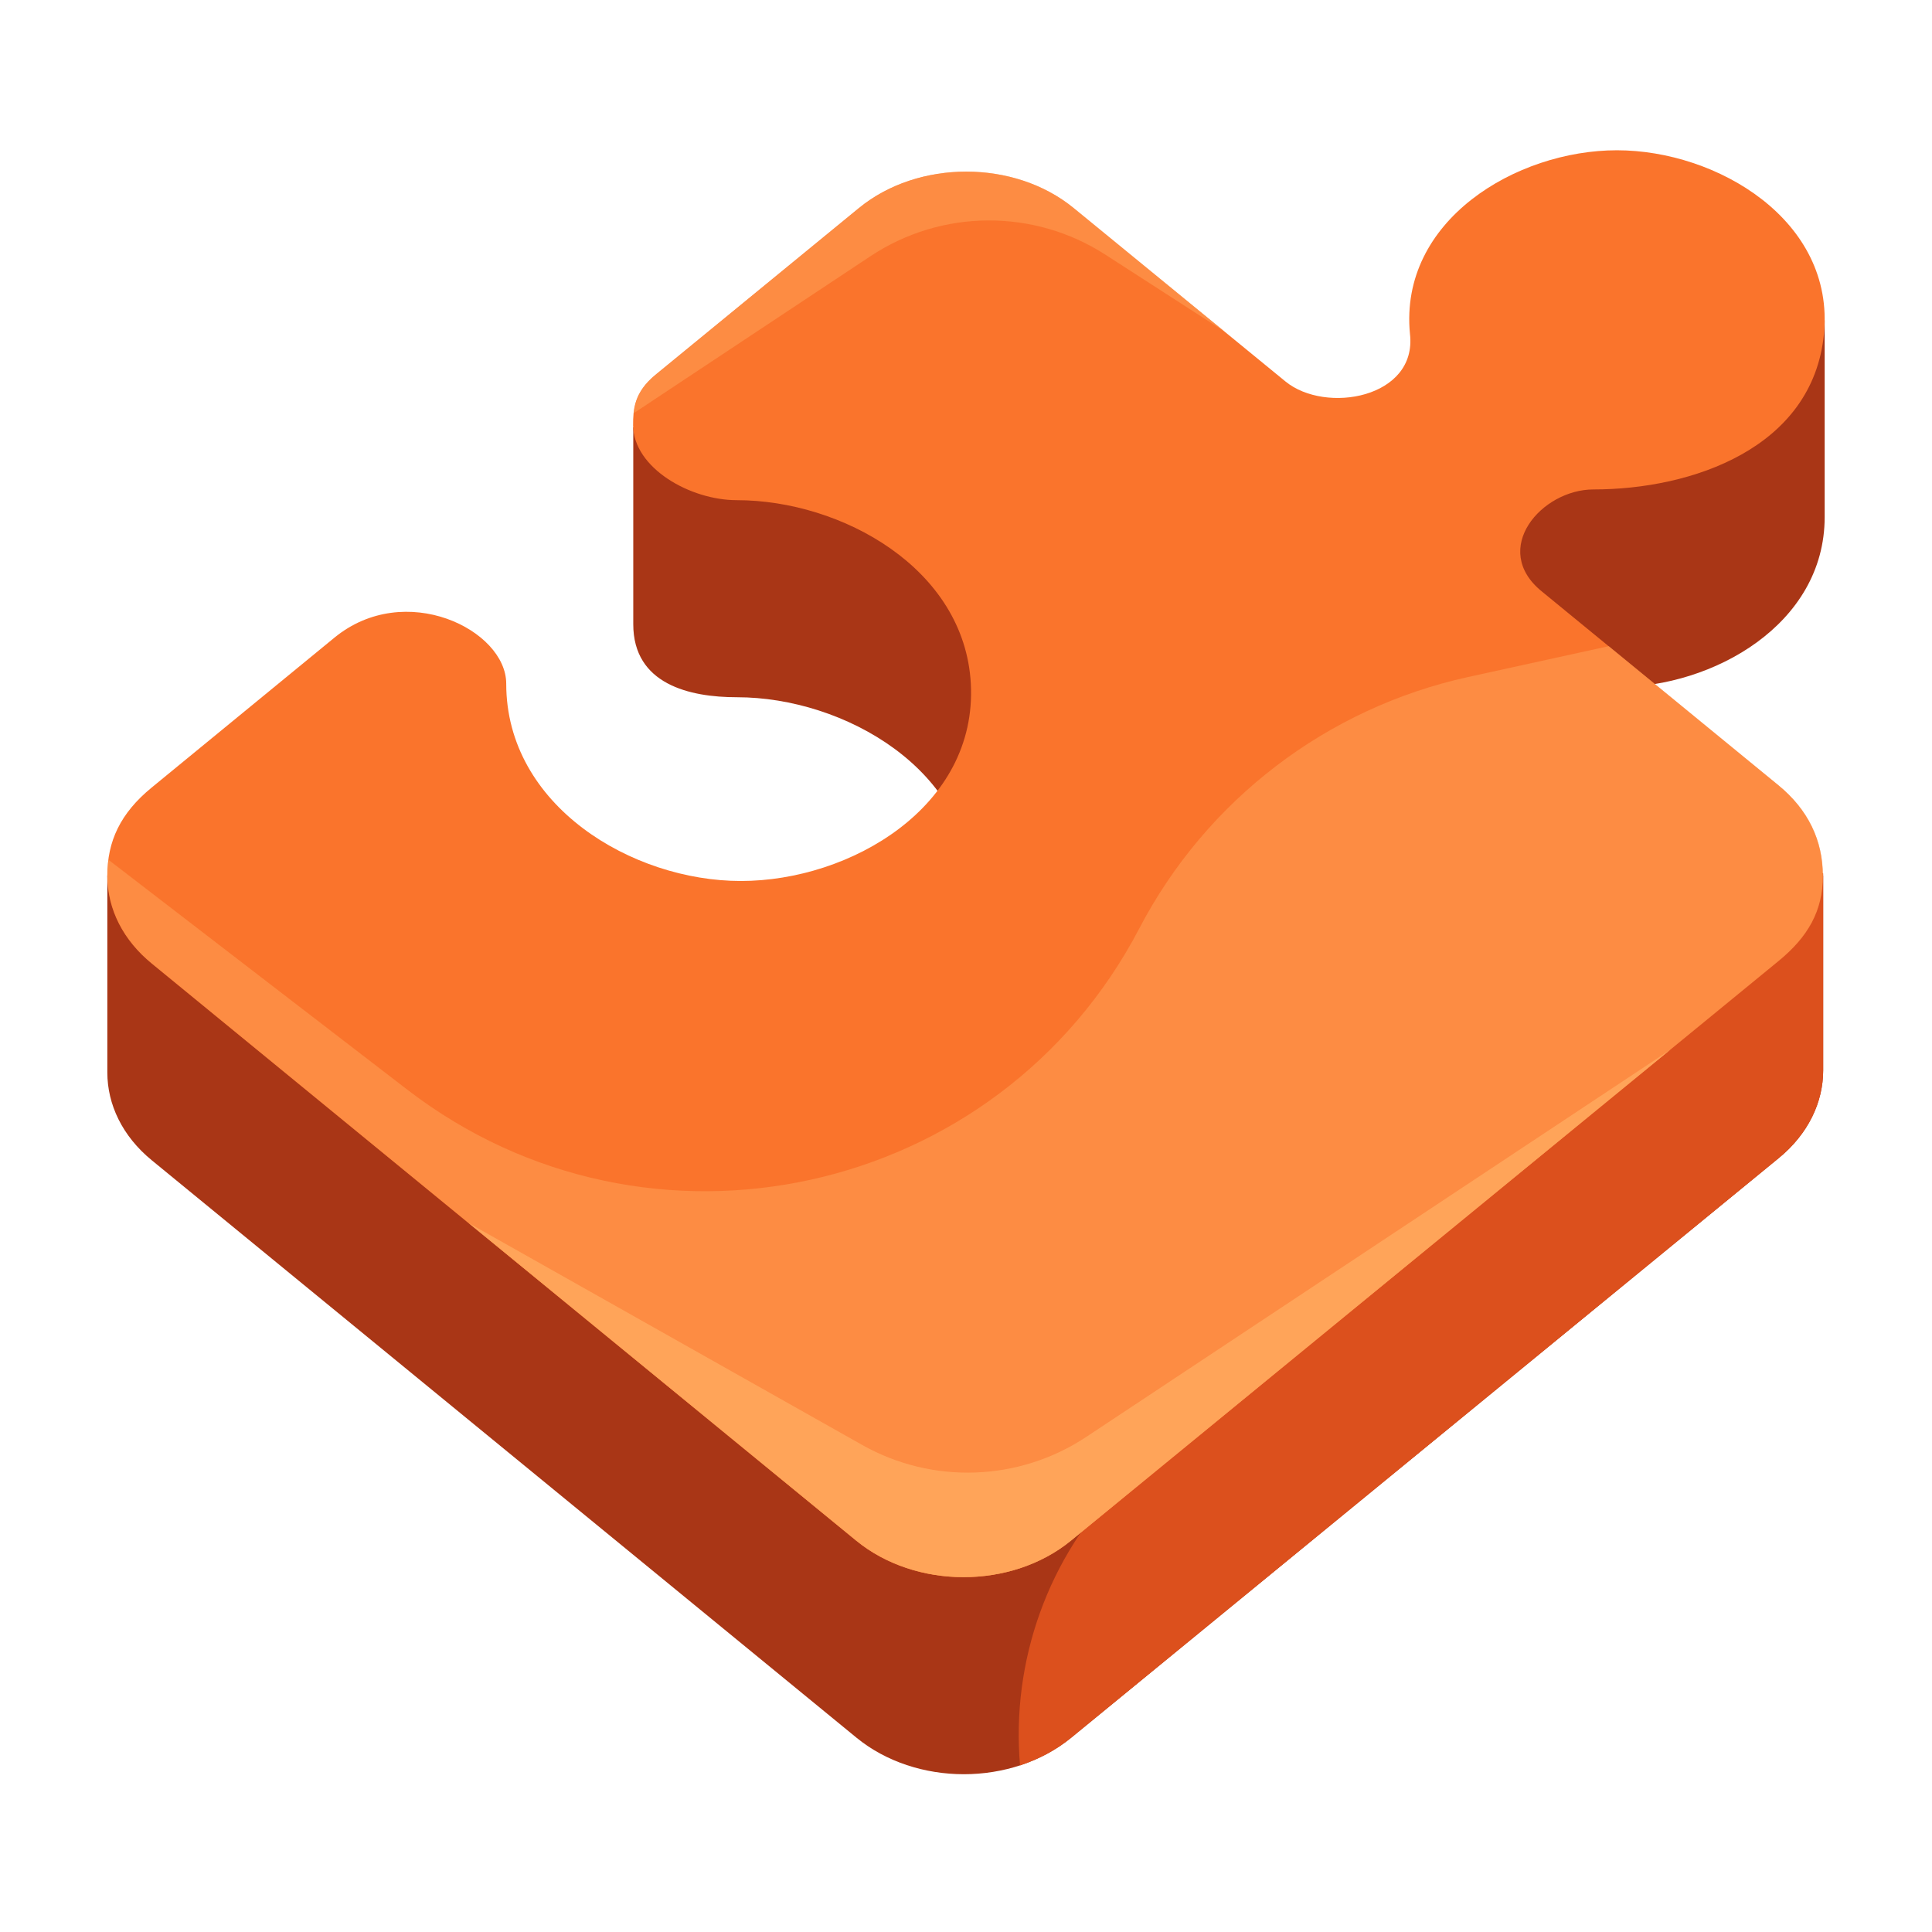
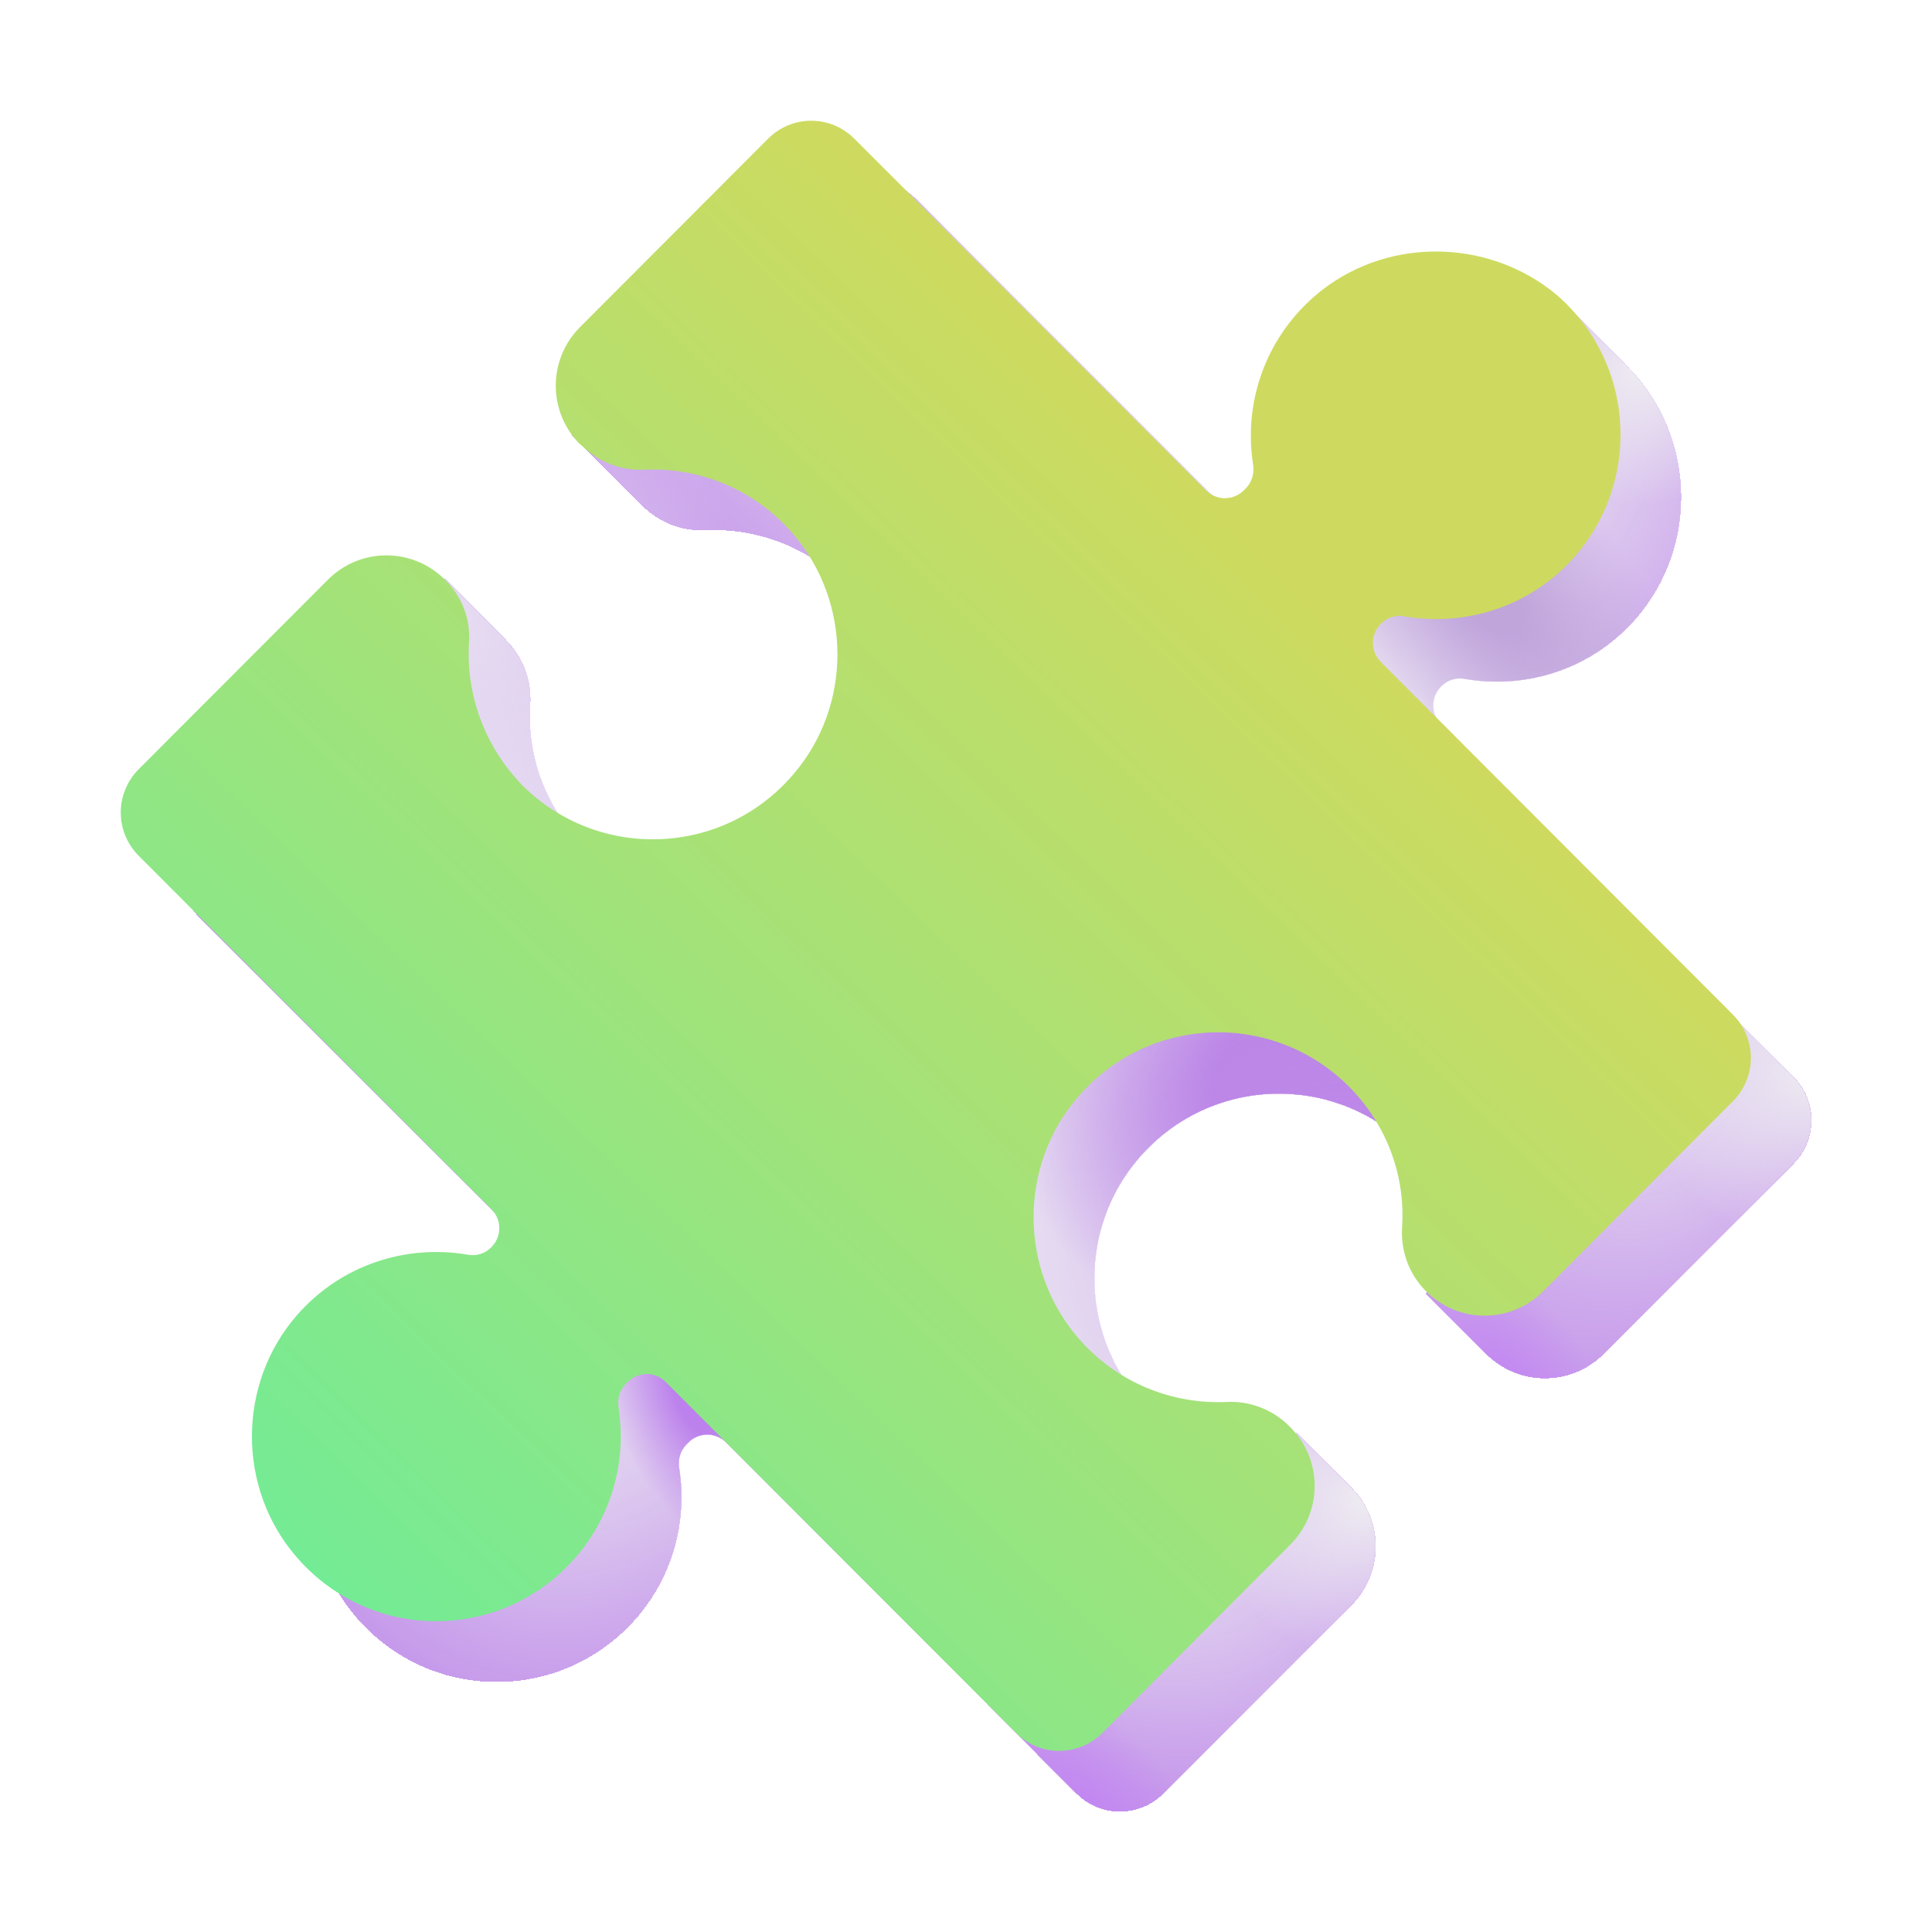
- <svg xmlns="http://www.w3.org/2000/svg" fill="none" height="90" viewBox="0 0 90 90" width="90">
-   <path clip-rule="evenodd" d="m67.882 14.92-0 17.09h7.448c4.475 0 9.67-2.93 9.67-7.92v-9.17zm-38.382 4.99v9.17c0 2.797 2.626 3.4 4.83 3.4 5 0 10.91 3.398 10.91 8.95h1v-21.52zm-24.5 30.05v-9.17l39.965 10 39.965-10v9.07c0 1.48-.69 2.96-2.07 4.09l-32.96 27c-1.38 1.13-3.19 1.7-5 1.7s-3.62-.57-5-1.7l-32.83-26.9c-1.38-1.13-2.07-2.61-2.07-4.09z" fill="#a93616" fill-rule="evenodd" />
-   <path clip-rule="evenodd" d="m82.995 39.826c-1.216.27-2.379.878-3.339 1.839l-27.295 27.295c-3.576 3.576-5.257 8.464-4.844 13.278.868-.284 1.682-.714 2.384-1.289l32.96-27c1.38-1.13 2.07-2.61 2.07-4.09v-9.17s-.87-.476-1.936-.864z" fill="#dc501d" fill-rule="evenodd" />
-   <path d="m75.322 7c4.673 0 10.164 3.272 9.644 8.56-.523 5.314-6.14 7.24-10.734 7.24-2.433 0-4.824 2.789-2.41 4.75l11.02 9.03c1.385 1.134 2.07 2.569 2.07 4.21s-.694 2.853-2.07 3.98l-32.96 27c-1.38 1.13-3.19 1.7-5 1.7s-3.62-.57-5-1.7l-32.82-26.89c-1.301-1.065-2.063-2.498-2.063-4.09 0-1.593.604-2.905 2.063-4.1l8.51-6.98c3.3-2.711 8.01-.369 8.01 2.14 0 5.686 5.861 9.19 10.93 9.19 5.101 0 11.02-3.463 10.713-9.19-.289-5.376-6.029-8.55-10.903-8.55-2.172 0-4.802-1.496-4.83-3.48 0-.761.046-1.54 1.04-2.36l9.48-7.77c2.76-2.26 7.24-2.26 10 0l9.87 8.08c1.869 1.53 6.139.77 5.8-2.21-.52-5.293 4.957-8.56 9.64-8.56z" fill="#fa742c" />
-   <g clip-rule="evenodd" fill="#ffa459" fill-rule="evenodd">
-     <path d="m77.794 48.911-27.904 22.858c-1.38 1.13-3.19 1.7-5 1.7s-3.62-.57-5-1.7l-18.056-14.793 18.332 10.336c3.273 1.846 7.305 1.7 10.437-.376z" />
-     <path d="m74.943 30.101 7.907 6.479c1.385 1.134 2.07 2.569 2.07 4.21s-.694 2.854-2.07 3.98l-32.96 27c-1.38 1.13-3.19 1.7-5 1.7s-3.62-.57-5-1.7l-32.82-26.89c-1.301-1.065-2.063-2.497-2.063-4.09 0-.252.015-.498.046-.737l13.921 10.708c11.231 8.639 27.54 5.046 34.1-7.513 3.122-5.976 8.73-10.264 15.316-11.71z" opacity=".5" />
-     <path d="m57.074 15.464-5.577-3.598c-3.339-2.154-7.636-2.127-10.948.069l-11.026 7.312c.059-.579.271-1.172 1.017-1.787l9.48-7.77c2.76-2.26 7.24-2.26 10 0z" opacity=".5" />
+ <svg xmlns="http://www.w3.org/2000/svg" width="32" height="32" viewBox="0 0 32 32" fill="none">
+   <g filter="url(#filter0_i_18_3747)">
+     <path d="M23.623 21.425L24.618 22.421C25.155 22.959 26.021 22.959 26.558 22.421L29.701 19.274C30.099 18.875 30.099 18.238 29.701 17.84L23.872 12.003C23.693 11.824 23.693 11.545 23.872 11.366C23.981 11.256 24.13 11.216 24.27 11.246C25.215 11.406 26.22 11.127 26.946 10.4C28.15 9.195 28.14 7.233 26.916 6.038L26.06 5.171L25.672 5.301C24.698 5.012 23.603 5.221 22.797 5.918C21.962 6.645 21.623 7.711 21.783 8.707C21.802 8.856 21.763 8.996 21.653 9.105L21.633 9.125C21.454 9.304 21.176 9.304 20.997 9.125L15.167 3.299C14.769 2.9 14.132 2.9 13.734 3.299L10.62 6.416C10.541 6.496 10.481 6.585 10.421 6.675L10.213 6.466L9.476 7.203L10.62 8.348L10.64 8.368C10.919 8.647 11.297 8.796 11.685 8.776C12.58 8.737 13.496 9.085 14.142 9.832C15.127 10.967 15.137 12.691 14.142 13.836C12.968 15.19 10.919 15.25 9.665 14.005C9.019 13.358 8.72 12.501 8.78 11.655C8.8 11.266 8.661 10.888 8.382 10.609C8.372 10.589 8.362 10.579 8.352 10.569L7.377 9.593L6.95 10.031L7.139 10.221C6.88 10.27 6.641 10.4 6.442 10.599L3.298 13.746C2.901 14.145 2.901 14.782 3.298 15.18L9.138 21.027C9.317 21.206 9.317 21.485 9.138 21.664C9.029 21.773 8.88 21.813 8.74 21.784C7.735 21.614 6.661 21.943 5.925 22.779C4.93 23.915 4.92 25.648 5.915 26.793C7.089 28.148 9.138 28.207 10.392 26.952C11.108 26.235 11.396 25.239 11.247 24.313C11.227 24.164 11.267 24.024 11.377 23.915L11.396 23.895C11.575 23.716 11.854 23.716 12.033 23.895L17.833 29.701C18.231 30.1 18.868 30.1 19.266 29.701L22.38 26.584C22.917 26.046 22.917 25.18 22.38 24.642L22.36 24.622L21.474 23.735L21.086 24.124L21.196 24.233C20.34 24.233 19.485 23.885 18.868 23.178C17.883 22.042 17.873 20.319 18.868 19.174C20.042 17.82 22.091 17.76 23.345 19.005C23.862 19.523 24.16 20.19 24.22 20.867L24.2 20.847L23.623 21.425Z" fill="#EAE4F2" />
+     <path d="M23.623 21.425L24.618 22.421C25.155 22.959 26.021 22.959 26.558 22.421L29.701 19.274C30.099 18.875 30.099 18.238 29.701 17.84L23.872 12.003C23.693 11.824 23.693 11.545 23.872 11.366C23.981 11.256 24.13 11.216 24.27 11.246C25.215 11.406 26.22 11.127 26.946 10.4C28.15 9.195 28.14 7.233 26.916 6.038L26.06 5.171L25.672 5.301C24.698 5.012 23.603 5.221 22.797 5.918C21.962 6.645 21.623 7.711 21.783 8.707C21.802 8.856 21.763 8.996 21.653 9.105L21.633 9.125C21.454 9.304 21.176 9.304 20.997 9.125L15.167 3.299C14.769 2.9 14.132 2.9 13.734 3.299L10.62 6.416C10.541 6.496 10.481 6.585 10.421 6.675L10.213 6.466L9.476 7.203L10.62 8.348L10.64 8.368C10.919 8.647 11.297 8.796 11.685 8.776C12.58 8.737 13.496 9.085 14.142 9.832C15.127 10.967 15.137 12.691 14.142 13.836C12.968 15.19 10.919 15.25 9.665 14.005C9.019 13.358 8.72 12.501 8.78 11.655C8.8 11.266 8.661 10.888 8.382 10.609C8.372 10.589 8.362 10.579 8.352 10.569L7.377 9.593L6.95 10.031L7.139 10.221C6.88 10.27 6.641 10.4 6.442 10.599L3.298 13.746C2.901 14.145 2.901 14.782 3.298 15.18L9.138 21.027C9.317 21.206 9.317 21.485 9.138 21.664C9.029 21.773 8.88 21.813 8.74 21.784C7.735 21.614 6.661 21.943 5.925 22.779C4.93 23.915 4.92 25.648 5.915 26.793C7.089 28.148 9.138 28.207 10.392 26.952C11.108 26.235 11.396 25.239 11.247 24.313C11.227 24.164 11.267 24.024 11.377 23.915L11.396 23.895C11.575 23.716 11.854 23.716 12.033 23.895L17.833 29.701C18.231 30.1 18.868 30.1 19.266 29.701L22.38 26.584C22.917 26.046 22.917 25.18 22.38 24.642L22.36 24.622L21.474 23.735L21.086 24.124L21.196 24.233C20.34 24.233 19.485 23.885 18.868 23.178C17.883 22.042 17.873 20.319 18.868 19.174C20.042 17.82 22.091 17.76 23.345 19.005C23.862 19.523 24.16 20.19 24.22 20.867L24.2 20.847L23.623 21.425Z" fill="url(#paint0_radial_18_3747)" />
  </g>
+   <path d="M23.623 21.425L24.618 22.421C25.155 22.959 26.021 22.959 26.558 22.421L29.701 19.274C30.099 18.875 30.099 18.238 29.701 17.84L23.872 12.003C23.693 11.824 23.693 11.545 23.872 11.366C23.981 11.256 24.13 11.216 24.27 11.246C25.215 11.406 26.22 11.127 26.946 10.4C28.15 9.195 28.14 7.233 26.916 6.038L26.06 5.171L25.672 5.301C24.698 5.012 23.603 5.221 22.797 5.918C21.962 6.645 21.623 7.711 21.783 8.707C21.802 8.856 21.763 8.996 21.653 9.105L21.633 9.125C21.454 9.304 21.176 9.304 20.997 9.125L15.167 3.299C14.769 2.9 14.132 2.9 13.734 3.299L10.62 6.416C10.541 6.496 10.481 6.585 10.421 6.675L10.213 6.466L9.476 7.203L10.62 8.348L10.64 8.368C10.919 8.647 11.297 8.796 11.685 8.776C12.58 8.737 13.496 9.085 14.142 9.832C15.127 10.967 15.137 12.691 14.142 13.836C12.968 15.19 10.919 15.25 9.665 14.005C9.019 13.358 8.72 12.501 8.78 11.655C8.8 11.266 8.661 10.888 8.382 10.609C8.372 10.589 8.362 10.579 8.352 10.569L7.377 9.593L6.95 10.031L7.139 10.221C6.88 10.27 6.641 10.4 6.442 10.599L3.298 13.746C2.901 14.145 2.901 14.782 3.298 15.18L9.138 21.027C9.317 21.206 9.317 21.485 9.138 21.664C9.029 21.773 8.88 21.813 8.74 21.784C7.735 21.614 6.661 21.943 5.925 22.779C4.93 23.915 4.92 25.648 5.915 26.793C7.089 28.148 9.138 28.207 10.392 26.952C11.108 26.235 11.396 25.239 11.247 24.313C11.227 24.164 11.267 24.024 11.377 23.915L11.396 23.895C11.575 23.716 11.854 23.716 12.033 23.895L17.833 29.701C18.231 30.1 18.868 30.1 19.266 29.701L22.38 26.584C22.917 26.046 22.917 25.18 22.38 24.642L22.36 24.622L21.474 23.735L21.086 24.124L21.196 24.233C20.34 24.233 19.485 23.885 18.868 23.178C17.883 22.042 17.873 20.319 18.868 19.174C20.042 17.82 22.091 17.76 23.345 19.005C23.862 19.523 24.16 20.19 24.22 20.867L24.2 20.847L23.623 21.425Z" fill="url(#paint1_radial_18_3747)" />
+   <path d="M23.623 21.425L24.618 22.421C25.155 22.959 26.021 22.959 26.558 22.421L29.701 19.274C30.099 18.875 30.099 18.238 29.701 17.84L23.872 12.003C23.693 11.824 23.693 11.545 23.872 11.366C23.981 11.256 24.13 11.216 24.27 11.246C25.215 11.406 26.22 11.127 26.946 10.4C28.15 9.195 28.14 7.233 26.916 6.038L26.06 5.171L25.672 5.301C24.698 5.012 23.603 5.221 22.797 5.918C21.962 6.645 21.623 7.711 21.783 8.707C21.802 8.856 21.763 8.996 21.653 9.105L21.633 9.125C21.454 9.304 21.176 9.304 20.997 9.125L15.167 3.299C14.769 2.9 14.132 2.9 13.734 3.299L10.62 6.416C10.541 6.496 10.481 6.585 10.421 6.675L10.213 6.466L9.476 7.203L10.62 8.348L10.64 8.368C10.919 8.647 11.297 8.796 11.685 8.776C12.58 8.737 13.496 9.085 14.142 9.832C15.127 10.967 15.137 12.691 14.142 13.836C12.968 15.19 10.919 15.25 9.665 14.005C9.019 13.358 8.72 12.501 8.78 11.655C8.8 11.266 8.661 10.888 8.382 10.609C8.372 10.589 8.362 10.579 8.352 10.569L7.377 9.593L6.95 10.031L7.139 10.221C6.88 10.27 6.641 10.4 6.442 10.599L3.298 13.746C2.901 14.145 2.901 14.782 3.298 15.18L9.138 21.027C9.317 21.206 9.317 21.485 9.138 21.664C9.029 21.773 8.88 21.813 8.74 21.784C7.735 21.614 6.661 21.943 5.925 22.779C4.93 23.915 4.92 25.648 5.915 26.793C7.089 28.148 9.138 28.207 10.392 26.952C11.108 26.235 11.396 25.239 11.247 24.313C11.227 24.164 11.267 24.024 11.377 23.915L11.396 23.895C11.575 23.716 11.854 23.716 12.033 23.895L17.833 29.701C18.231 30.1 18.868 30.1 19.266 29.701L22.38 26.584C22.917 26.046 22.917 25.18 22.38 24.642L22.36 24.622L21.474 23.735L21.086 24.124L21.196 24.233C20.34 24.233 19.485 23.885 18.868 23.178C17.883 22.042 17.873 20.319 18.868 19.174C20.042 17.82 22.091 17.76 23.345 19.005C23.862 19.523 24.16 20.19 24.22 20.867L24.2 20.847L23.623 21.425Z" fill="url(#paint2_radial_18_3747)" />
+   <path d="M23.623 21.425L24.618 22.421C25.155 22.959 26.021 22.959 26.558 22.421L29.701 19.274C30.099 18.875 30.099 18.238 29.701 17.84L23.872 12.003C23.693 11.824 23.693 11.545 23.872 11.366C23.981 11.256 24.13 11.216 24.27 11.246C25.215 11.406 26.22 11.127 26.946 10.4C28.15 9.195 28.14 7.233 26.916 6.038L26.06 5.171L25.672 5.301C24.698 5.012 23.603 5.221 22.797 5.918C21.962 6.645 21.623 7.711 21.783 8.707C21.802 8.856 21.763 8.996 21.653 9.105L21.633 9.125C21.454 9.304 21.176 9.304 20.997 9.125L15.167 3.299C14.769 2.9 14.132 2.9 13.734 3.299L10.62 6.416C10.541 6.496 10.481 6.585 10.421 6.675L10.213 6.466L9.476 7.203L10.62 8.348L10.64 8.368C10.919 8.647 11.297 8.796 11.685 8.776C12.58 8.737 13.496 9.085 14.142 9.832C15.127 10.967 15.137 12.691 14.142 13.836C12.968 15.19 10.919 15.25 9.665 14.005C9.019 13.358 8.72 12.501 8.78 11.655C8.8 11.266 8.661 10.888 8.382 10.609C8.372 10.589 8.362 10.579 8.352 10.569L7.377 9.593L6.95 10.031L7.139 10.221C6.88 10.27 6.641 10.4 6.442 10.599L3.298 13.746C2.901 14.145 2.901 14.782 3.298 15.18L9.138 21.027C9.317 21.206 9.317 21.485 9.138 21.664C9.029 21.773 8.88 21.813 8.74 21.784C7.735 21.614 6.661 21.943 5.925 22.779C4.93 23.915 4.92 25.648 5.915 26.793C7.089 28.148 9.138 28.207 10.392 26.952C11.108 26.235 11.396 25.239 11.247 24.313C11.227 24.164 11.267 24.024 11.377 23.915L11.396 23.895C11.575 23.716 11.854 23.716 12.033 23.895L17.833 29.701C18.231 30.1 18.868 30.1 19.266 29.701L22.38 26.584C22.917 26.046 22.917 25.18 22.38 24.642L22.36 24.622L21.474 23.735L21.086 24.124L21.196 24.233C20.34 24.233 19.485 23.885 18.868 23.178C17.883 22.042 17.873 20.319 18.868 19.174C20.042 17.82 22.091 17.76 23.345 19.005C23.862 19.523 24.16 20.19 24.22 20.867L24.2 20.847L23.623 21.425Z" fill="url(#paint3_radial_18_3747)" />
+   <path d="M23.623 21.425L24.618 22.421C25.155 22.959 26.021 22.959 26.558 22.421L29.701 19.274C30.099 18.875 30.099 18.238 29.701 17.84L23.872 12.003C23.693 11.824 23.693 11.545 23.872 11.366C23.981 11.256 24.13 11.216 24.27 11.246C25.215 11.406 26.22 11.127 26.946 10.4C28.15 9.195 28.14 7.233 26.916 6.038L26.06 5.171L25.672 5.301C24.698 5.012 23.603 5.221 22.797 5.918C21.962 6.645 21.623 7.711 21.783 8.707C21.802 8.856 21.763 8.996 21.653 9.105L21.633 9.125C21.454 9.304 21.176 9.304 20.997 9.125L15.167 3.299C14.769 2.9 14.132 2.9 13.734 3.299L10.62 6.416C10.541 6.496 10.481 6.585 10.421 6.675L10.213 6.466L9.476 7.203L10.62 8.348L10.64 8.368C10.919 8.647 11.297 8.796 11.685 8.776C12.58 8.737 13.496 9.085 14.142 9.832C15.127 10.967 15.137 12.691 14.142 13.836C12.968 15.19 10.919 15.25 9.665 14.005C9.019 13.358 8.72 12.501 8.78 11.655C8.8 11.266 8.661 10.888 8.382 10.609C8.372 10.589 8.362 10.579 8.352 10.569L7.377 9.593L6.95 10.031L7.139 10.221C6.88 10.27 6.641 10.4 6.442 10.599L3.298 13.746C2.901 14.145 2.901 14.782 3.298 15.18L9.138 21.027C9.317 21.206 9.317 21.485 9.138 21.664C9.029 21.773 8.88 21.813 8.74 21.784C7.735 21.614 6.661 21.943 5.925 22.779C4.93 23.915 4.92 25.648 5.915 26.793C7.089 28.148 9.138 28.207 10.392 26.952C11.108 26.235 11.396 25.239 11.247 24.313C11.227 24.164 11.267 24.024 11.377 23.915L11.396 23.895C11.575 23.716 11.854 23.716 12.033 23.895L17.833 29.701C18.231 30.1 18.868 30.1 19.266 29.701L22.38 26.584C22.917 26.046 22.917 25.18 22.38 24.642L22.36 24.622L21.474 23.735L21.086 24.124L21.196 24.233C20.34 24.233 19.485 23.885 18.868 23.178C17.883 22.042 17.873 20.319 18.868 19.174C20.042 17.82 22.091 17.76 23.345 19.005C23.862 19.523 24.16 20.19 24.22 20.867L24.2 20.847L23.623 21.425Z" fill="url(#paint4_radial_18_3747)" />
+   <path d="M23.623 21.425L24.618 22.421C25.155 22.959 26.021 22.959 26.558 22.421L29.701 19.274C30.099 18.875 30.099 18.238 29.701 17.84L23.872 12.003C23.693 11.824 23.693 11.545 23.872 11.366C23.981 11.256 24.13 11.216 24.27 11.246C25.215 11.406 26.22 11.127 26.946 10.4C28.15 9.195 28.14 7.233 26.916 6.038L26.06 5.171L25.672 5.301C24.698 5.012 23.603 5.221 22.797 5.918C21.962 6.645 21.623 7.711 21.783 8.707C21.802 8.856 21.763 8.996 21.653 9.105L21.633 9.125C21.454 9.304 21.176 9.304 20.997 9.125L15.167 3.299C14.769 2.9 14.132 2.9 13.734 3.299L10.62 6.416C10.541 6.496 10.481 6.585 10.421 6.675L10.213 6.466L9.476 7.203L10.62 8.348L10.64 8.368C10.919 8.647 11.297 8.796 11.685 8.776C12.58 8.737 13.496 9.085 14.142 9.832C15.127 10.967 15.137 12.691 14.142 13.836C12.968 15.19 10.919 15.25 9.665 14.005C9.019 13.358 8.72 12.501 8.78 11.655C8.8 11.266 8.661 10.888 8.382 10.609C8.372 10.589 8.362 10.579 8.352 10.569L7.377 9.593L6.95 10.031L7.139 10.221C6.88 10.27 6.641 10.4 6.442 10.599L3.298 13.746C2.901 14.145 2.901 14.782 3.298 15.18L9.138 21.027C9.317 21.206 9.317 21.485 9.138 21.664C9.029 21.773 8.88 21.813 8.74 21.784C7.735 21.614 6.661 21.943 5.925 22.779C4.93 23.915 4.92 25.648 5.915 26.793C7.089 28.148 9.138 28.207 10.392 26.952C11.108 26.235 11.396 25.239 11.247 24.313C11.227 24.164 11.267 24.024 11.377 23.915L11.396 23.895C11.575 23.716 11.854 23.716 12.033 23.895L17.833 29.701C18.231 30.1 18.868 30.1 19.266 29.701L22.38 26.584C22.917 26.046 22.917 25.18 22.38 24.642L22.36 24.622L21.474 23.735L21.086 24.124L21.196 24.233C20.34 24.233 19.485 23.885 18.868 23.178C17.883 22.042 17.873 20.319 18.868 19.174C20.042 17.82 22.091 17.76 23.345 19.005C23.862 19.523 24.16 20.19 24.22 20.867L24.2 20.847L23.623 21.425Z" fill="url(#paint5_radial_18_3747)" />
+   <path d="M23.623 21.425L24.618 22.421C25.155 22.959 26.021 22.959 26.558 22.421L29.701 19.274C30.099 18.875 30.099 18.238 29.701 17.84L23.872 12.003C23.693 11.824 23.693 11.545 23.872 11.366C23.981 11.256 24.13 11.216 24.27 11.246C25.215 11.406 26.22 11.127 26.946 10.4C28.15 9.195 28.14 7.233 26.916 6.038L26.06 5.171L25.672 5.301C24.698 5.012 23.603 5.221 22.797 5.918C21.962 6.645 21.623 7.711 21.783 8.707C21.802 8.856 21.763 8.996 21.653 9.105L21.633 9.125C21.454 9.304 21.176 9.304 20.997 9.125L15.167 3.299C14.769 2.9 14.132 2.9 13.734 3.299L10.62 6.416C10.541 6.496 10.481 6.585 10.421 6.675L10.213 6.466L9.476 7.203L10.62 8.348L10.64 8.368C10.919 8.647 11.297 8.796 11.685 8.776C12.58 8.737 13.496 9.085 14.142 9.832C15.127 10.967 15.137 12.691 14.142 13.836C12.968 15.19 10.919 15.25 9.665 14.005C9.019 13.358 8.72 12.501 8.78 11.655C8.8 11.266 8.661 10.888 8.382 10.609C8.372 10.589 8.362 10.579 8.352 10.569L7.377 9.593L6.95 10.031L7.139 10.221C6.88 10.27 6.641 10.4 6.442 10.599L3.298 13.746C2.901 14.145 2.901 14.782 3.298 15.18L9.138 21.027C9.317 21.206 9.317 21.485 9.138 21.664C9.029 21.773 8.88 21.813 8.74 21.784C7.735 21.614 6.661 21.943 5.925 22.779C4.93 23.915 4.92 25.648 5.915 26.793C7.089 28.148 9.138 28.207 10.392 26.952C11.108 26.235 11.396 25.239 11.247 24.313C11.227 24.164 11.267 24.024 11.377 23.915L11.396 23.895C11.575 23.716 11.854 23.716 12.033 23.895L17.833 29.701C18.231 30.1 18.868 30.1 19.266 29.701L22.38 26.584C22.917 26.046 22.917 25.18 22.38 24.642L22.36 24.622L21.474 23.735L21.086 24.124L21.196 24.233C20.34 24.233 19.485 23.885 18.868 23.178C17.883 22.042 17.873 20.319 18.868 19.174C20.042 17.82 22.091 17.76 23.345 19.005C23.862 19.523 24.16 20.19 24.22 20.867L24.2 20.847L23.623 21.425Z" fill="url(#paint6_radial_18_3747)" />
+   <path d="M23.623 21.425L24.618 22.421C25.155 22.959 26.021 22.959 26.558 22.421L29.701 19.274C30.099 18.875 30.099 18.238 29.701 17.84L23.872 12.003C23.693 11.824 23.693 11.545 23.872 11.366C23.981 11.256 24.13 11.216 24.27 11.246C25.215 11.406 26.22 11.127 26.946 10.4C28.15 9.195 28.14 7.233 26.916 6.038L26.06 5.171L25.672 5.301C24.698 5.012 23.603 5.221 22.797 5.918C21.962 6.645 21.623 7.711 21.783 8.707C21.802 8.856 21.763 8.996 21.653 9.105L21.633 9.125C21.454 9.304 21.176 9.304 20.997 9.125L15.167 3.299C14.769 2.9 14.132 2.9 13.734 3.299L10.62 6.416C10.541 6.496 10.481 6.585 10.421 6.675L10.213 6.466L9.476 7.203L10.62 8.348L10.64 8.368C10.919 8.647 11.297 8.796 11.685 8.776C12.58 8.737 13.496 9.085 14.142 9.832C15.127 10.967 15.137 12.691 14.142 13.836C12.968 15.19 10.919 15.25 9.665 14.005C9.019 13.358 8.72 12.501 8.78 11.655C8.8 11.266 8.661 10.888 8.382 10.609C8.372 10.589 8.362 10.579 8.352 10.569L7.377 9.593L6.95 10.031L7.139 10.221C6.88 10.27 6.641 10.4 6.442 10.599L3.298 13.746C2.901 14.145 2.901 14.782 3.298 15.18L9.138 21.027C9.317 21.206 9.317 21.485 9.138 21.664C9.029 21.773 8.88 21.813 8.74 21.784C7.735 21.614 6.661 21.943 5.925 22.779C4.93 23.915 4.92 25.648 5.915 26.793C7.089 28.148 9.138 28.207 10.392 26.952C11.108 26.235 11.396 25.239 11.247 24.313C11.227 24.164 11.267 24.024 11.377 23.915L11.396 23.895C11.575 23.716 11.854 23.716 12.033 23.895L17.833 29.701C18.231 30.1 18.868 30.1 19.266 29.701L22.38 26.584C22.917 26.046 22.917 25.18 22.38 24.642L22.36 24.622L21.474 23.735L21.086 24.124L21.196 24.233C20.34 24.233 19.485 23.885 18.868 23.178C17.883 22.042 17.873 20.319 18.868 19.174C20.042 17.82 22.091 17.76 23.345 19.005C23.862 19.523 24.16 20.19 24.22 20.867L24.2 20.847L23.623 21.425Z" fill="url(#paint7_radial_18_3747)" />
+   <path d="M23.623 21.425L24.618 22.421C25.155 22.959 26.021 22.959 26.558 22.421L29.701 19.274C30.099 18.875 30.099 18.238 29.701 17.84L23.872 12.003C23.693 11.824 23.693 11.545 23.872 11.366C23.981 11.256 24.13 11.216 24.27 11.246C25.215 11.406 26.22 11.127 26.946 10.4C28.15 9.195 28.14 7.233 26.916 6.038L26.06 5.171L25.672 5.301C24.698 5.012 23.603 5.221 22.797 5.918C21.962 6.645 21.623 7.711 21.783 8.707C21.802 8.856 21.763 8.996 21.653 9.105L21.633 9.125C21.454 9.304 21.176 9.304 20.997 9.125L15.167 3.299C14.769 2.9 14.132 2.9 13.734 3.299L10.62 6.416C10.541 6.496 10.481 6.585 10.421 6.675L10.213 6.466L9.476 7.203L10.62 8.348L10.64 8.368C10.919 8.647 11.297 8.796 11.685 8.776C12.58 8.737 13.496 9.085 14.142 9.832C15.127 10.967 15.137 12.691 14.142 13.836C12.968 15.19 10.919 15.25 9.665 14.005C9.019 13.358 8.72 12.501 8.78 11.655C8.8 11.266 8.661 10.888 8.382 10.609C8.372 10.589 8.362 10.579 8.352 10.569L7.377 9.593L6.95 10.031L7.139 10.221C6.88 10.27 6.641 10.4 6.442 10.599L3.298 13.746C2.901 14.145 2.901 14.782 3.298 15.18L9.138 21.027C9.317 21.206 9.317 21.485 9.138 21.664C9.029 21.773 8.88 21.813 8.74 21.784C7.735 21.614 6.661 21.943 5.925 22.779C4.93 23.915 4.92 25.648 5.915 26.793C7.089 28.148 9.138 28.207 10.392 26.952C11.108 26.235 11.396 25.239 11.247 24.313C11.227 24.164 11.267 24.024 11.377 23.915L11.396 23.895C11.575 23.716 11.854 23.716 12.033 23.895L17.833 29.701C18.231 30.1 18.868 30.1 19.266 29.701L22.38 26.584C22.917 26.046 22.917 25.18 22.38 24.642L22.36 24.622L21.474 23.735L21.086 24.124L21.196 24.233C20.34 24.233 19.485 23.885 18.868 23.178C17.883 22.042 17.873 20.319 18.868 19.174C20.042 17.82 22.091 17.76 23.345 19.005C23.862 19.523 24.16 20.19 24.22 20.867L24.2 20.847L23.623 21.425Z" fill="url(#paint8_radial_18_3747)" />
+   <path d="M21.77 4.909C20.935 5.637 20.597 6.703 20.756 7.699C20.776 7.848 20.736 7.988 20.627 8.097L20.607 8.117C20.428 8.297 20.149 8.297 19.97 8.117L14.152 2.299C13.755 1.9 13.118 1.9 12.72 2.299L9.608 5.417C9.071 5.955 9.071 6.822 9.608 7.36L9.638 7.38C9.906 7.649 10.284 7.799 10.672 7.779C11.567 7.739 12.482 8.087 13.128 8.835C14.113 9.97 14.123 11.694 13.128 12.84C11.955 14.195 9.906 14.255 8.653 13.009C8.017 12.352 7.718 11.495 7.768 10.648C7.798 10.259 7.649 9.871 7.37 9.602C6.833 9.064 5.968 9.064 5.431 9.602L2.298 12.74C1.901 13.139 1.901 13.776 2.298 14.175L8.136 20.023C8.315 20.203 8.315 20.482 8.136 20.661C8.027 20.77 7.877 20.81 7.738 20.78C6.734 20.611 5.66 20.94 4.924 21.777C3.929 22.913 3.919 24.646 4.914 25.792C6.087 27.147 8.136 27.207 9.389 25.951C10.105 25.234 10.393 24.238 10.244 23.311C10.224 23.162 10.264 23.022 10.373 22.913L10.393 22.893C10.572 22.713 10.851 22.713 11.03 22.893L16.828 28.701C17.225 29.1 17.862 29.1 18.26 28.701L21.372 25.583C21.909 25.045 21.909 24.178 21.372 23.64L21.352 23.62C21.084 23.351 20.706 23.201 20.318 23.221C19.423 23.261 18.508 22.913 17.862 22.165C16.877 21.029 16.867 19.306 17.862 18.16C19.035 16.805 21.084 16.745 22.337 17.991C22.983 18.638 23.282 19.495 23.222 20.342C23.202 20.731 23.341 21.109 23.62 21.388C24.157 21.926 25.022 21.926 25.559 21.388L28.702 18.24C29.099 17.841 29.099 17.204 28.702 16.805L22.874 10.967C22.695 10.787 22.695 10.508 22.874 10.329C22.983 10.22 23.133 10.18 23.272 10.21C24.217 10.369 25.221 10.09 25.947 9.363C27.19 8.117 27.14 6.055 25.778 4.879C24.624 3.923 22.904 3.923 21.77 4.909Z" fill="url(#paint9_linear_18_3747)" />
+   <defs>
+     <filter id="filter0_i_18_3747" x="3" y="2" width="28" height="28" filterUnits="userSpaceOnUse" color-interpolation-filters="sRGB">
+       <feFlood flood-opacity="0" result="BackgroundImageFix" />
+       <feBlend mode="normal" in="SourceGraphic" in2="BackgroundImageFix" result="shape" />
+       <feColorMatrix in="SourceAlpha" type="matrix" values="0 0 0 0 0 0 0 0 0 0 0 0 0 0 0 0 0 0 127 0" result="hardAlpha" />
+       <feOffset dx="1" dy="-1" />
+       <feGaussianBlur stdDeviation="2" />
+       <feComposite in2="hardAlpha" operator="arithmetic" k2="-1" k3="1" />
+       <feColorMatrix type="matrix" values="0 0 0 0 0.749 0 0 0 0 0.545 0 0 0 0 0.914 0 0 0 1 0" />
+       <feBlend mode="normal" in2="shape" result="effect1_innerShadow_18_3747" />
+     </filter>
+     <radialGradient id="paint0_radial_18_3747" cx="0" cy="0" r="1" gradientUnits="userSpaceOnUse" gradientTransform="translate(21.6315 17.9403) rotate(160.396) scale(4.94744 4.17875)">
+       <stop offset="0.315" stop-color="#BA84E6" />
+       <stop offset="1" stop-color="#BA84E6" stop-opacity="0" />
+     </radialGradient>
+     <radialGradient id="paint1_radial_18_3747" cx="0" cy="0" r="1" gradientUnits="userSpaceOnUse" gradientTransform="translate(7.26649 10.279) rotate(74.0546) scale(5.11275)">
+       <stop stop-color="#E8DFF2" />
+       <stop offset="1" stop-color="#E8DFF2" stop-opacity="0" />
+     </radialGradient>
+     <radialGradient id="paint2_radial_18_3747" cx="0" cy="0" r="1" gradientUnits="userSpaceOnUse" gradientTransform="translate(11.5441 23.0798) rotate(66.5519) scale(2.88804 1.45478)">
+       <stop offset="0.24" stop-color="#BC81EC" />
+       <stop offset="1" stop-color="#BC81EC" stop-opacity="0" />
+     </radialGradient>
+     <radialGradient id="paint3_radial_18_3747" cx="0" cy="0" r="1" gradientUnits="userSpaceOnUse" gradientTransform="translate(17.9285 30) rotate(-45) scale(1.50745 2.78132)">
+       <stop stop-color="#C285F2" />
+       <stop offset="1" stop-color="#C285F2" stop-opacity="0" />
+     </radialGradient>
+     <radialGradient id="paint4_radial_18_3747" cx="0" cy="0" r="1" gradientUnits="userSpaceOnUse" gradientTransform="translate(24.9514 22.984) rotate(-35.8377) scale(1.41758 2.61551)">
+       <stop stop-color="#C285F2" />
+       <stop offset="1" stop-color="#C285F2" stop-opacity="0" />
+     </radialGradient>
+     <radialGradient id="paint5_radial_18_3747" cx="0" cy="0" r="1" gradientUnits="userSpaceOnUse" gradientTransform="translate(27.186 6.12908) rotate(131.496) scale(2.21624)">
+       <stop stop-color="#EEECF1" />
+       <stop offset="1" stop-color="#EEECF1" stop-opacity="0" />
+     </radialGradient>
+     <radialGradient id="paint6_radial_18_3747" cx="0" cy="0" r="1" gradientUnits="userSpaceOnUse" gradientTransform="translate(30 17.7488) rotate(130.536) scale(2.85622)">
+       <stop stop-color="#EEECF1" />
+       <stop offset="1" stop-color="#EEECF1" stop-opacity="0" />
+     </radialGradient>
+     <radialGradient id="paint7_radial_18_3747" cx="0" cy="0" r="1" gradientUnits="userSpaceOnUse" gradientTransform="translate(22.5892 24.8355) rotate(133.025) scale(2.61996)">
+       <stop stop-color="#EEECF1" />
+       <stop offset="1" stop-color="#EEECF1" stop-opacity="0" />
+     </radialGradient>
+     <radialGradient id="paint8_radial_18_3747" cx="0" cy="0" r="1" gradientUnits="userSpaceOnUse" gradientTransform="translate(24.3768 9.57669) rotate(47.7263) scale(5.69471 2.28475)">
+       <stop offset="0.204" stop-color="#C0A5DB" />
+       <stop offset="1" stop-color="#C0A5DB" stop-opacity="0" />
+     </radialGradient>
+     <linearGradient id="paint9_linear_18_3747" x1="21.121" y1="9.257" x2="5.028" y2="25.945" gradientUnits="userSpaceOnUse">
+       <stop stop-color="#CEDA5F" />
+       <stop offset="1" stop-color="#74EB95" />
+     </linearGradient>
+   </defs>
</svg>
